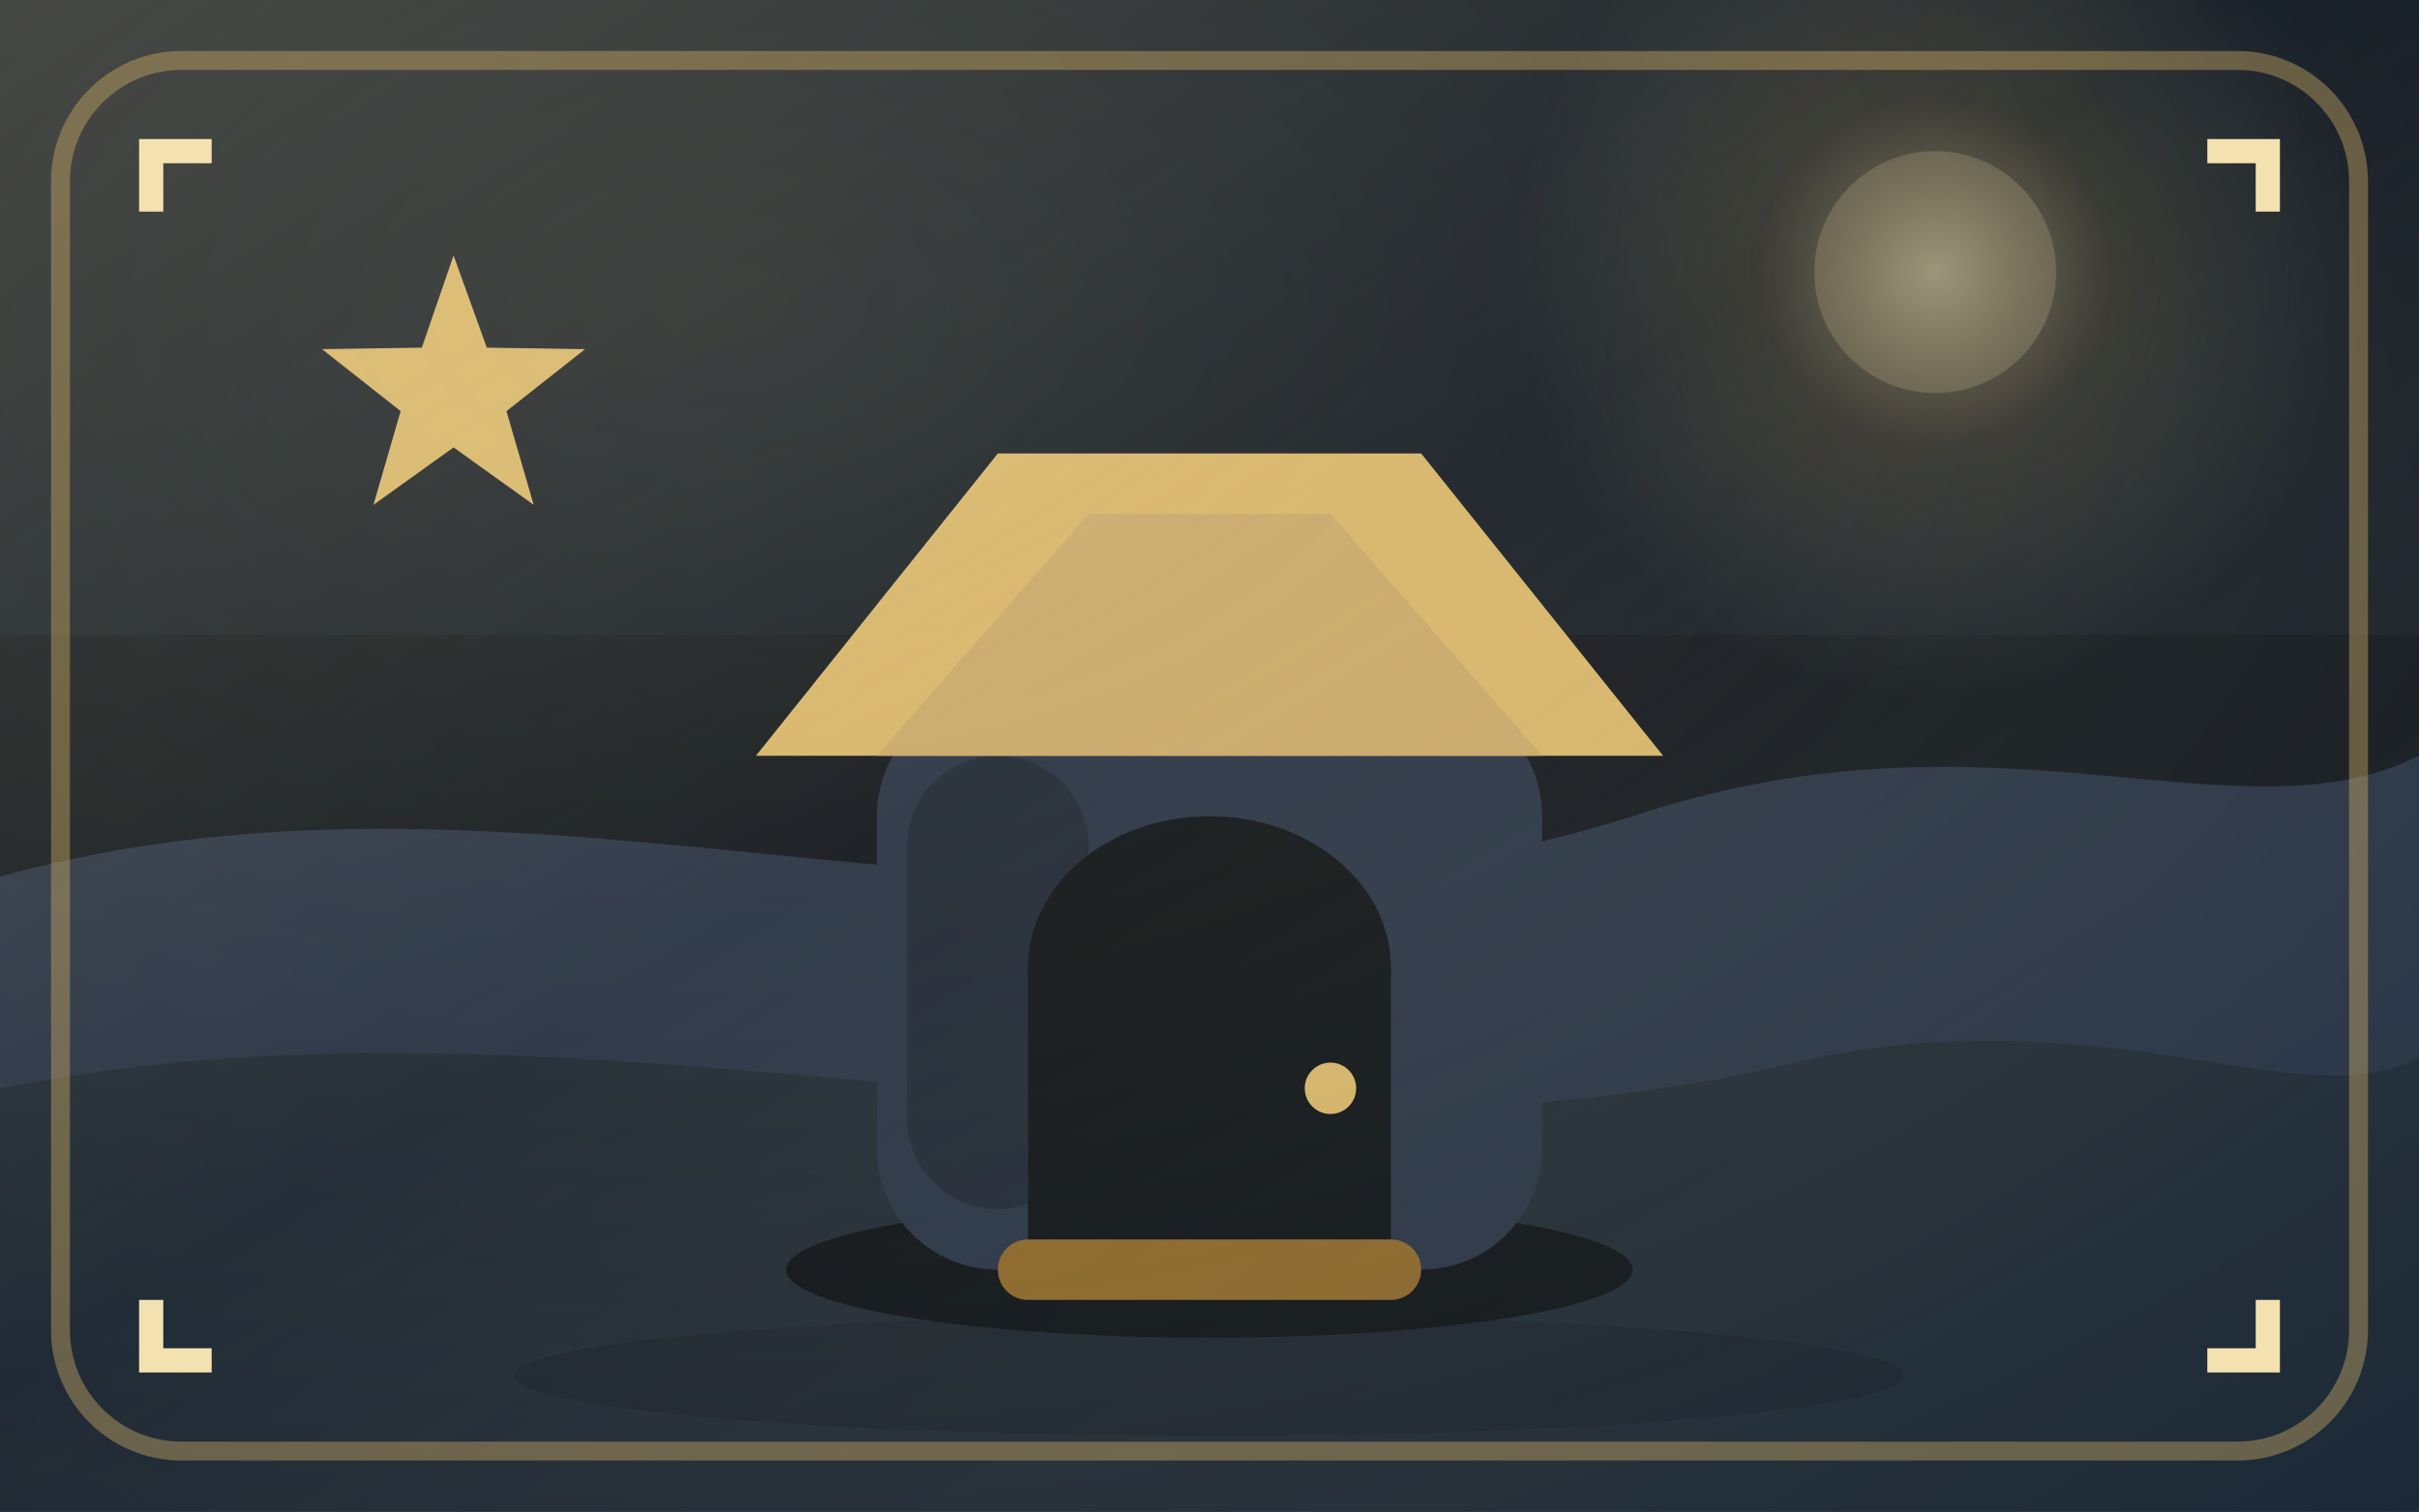
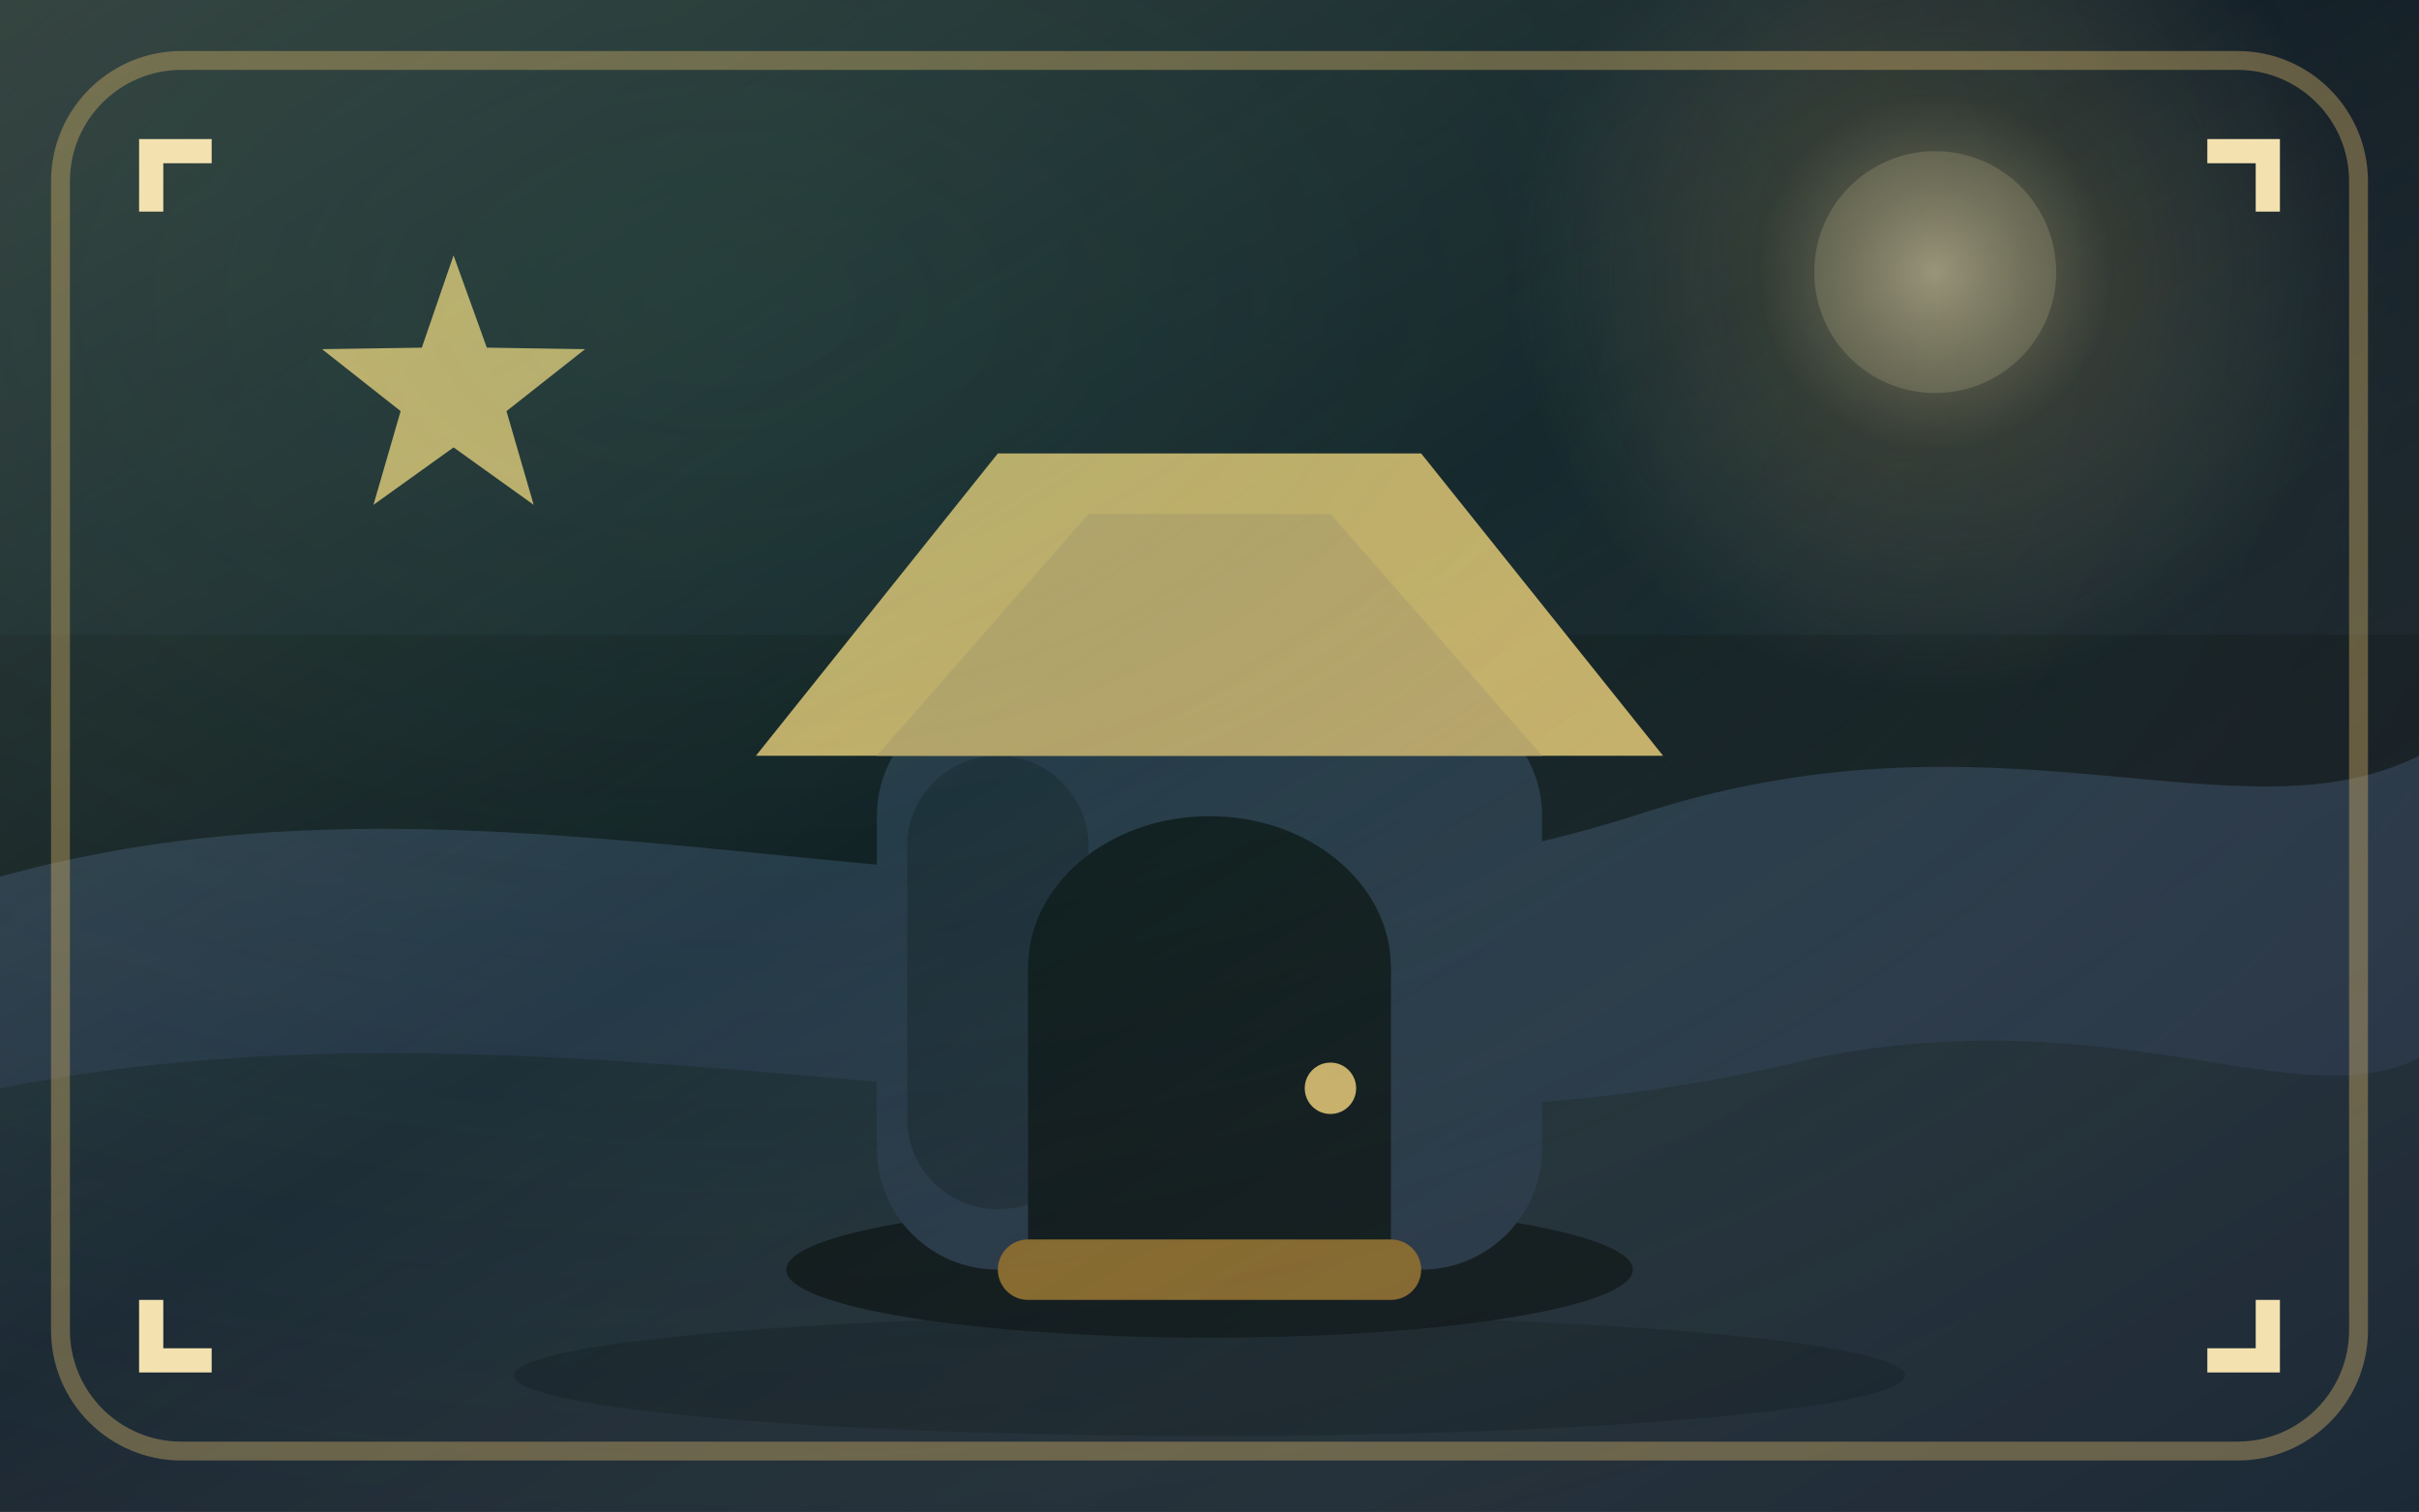
<svg xmlns="http://www.w3.org/2000/svg" viewBox="0 0 160 100">
  <defs id="lq-grade-defs">
    <linearGradient id="lq-key" x1="0" y1="0" x2="1" y2="1">
      <stop offset="0" stop-color="#f3e2b0" stop-opacity="0.16" />
      <stop offset="0.46" stop-color="#f3e2b0" stop-opacity="0" />
      <stop offset="1" stop-color="#163044" stop-opacity="0.18" />
    </linearGradient>
    <radialGradient id="lq-tint" cx="0.3" cy="0.2" r="0.9">
-       <stop offset="0" stop-color="#f3e2b0" stop-opacity="0.13" />
-       <stop offset="1" stop-color="#f3e2b0" stop-opacity="0" />
+       <stop offset="0" stop-color="#2f8a6a" stop-opacity="0.22" />
+       <stop offset="1" stop-color="#2f8a6a" stop-opacity="0" />
    </radialGradient>
    <radialGradient id="lq-gold" cx="0.5" cy="0.5" r="0.5">
      <stop offset="0" stop-color="#f3e2b0" stop-opacity="0.5" />
      <stop offset="0.42" stop-color="#d7b56a" stop-opacity="0.14" />
      <stop offset="1" stop-color="#f3e2b0" stop-opacity="0" />
    </radialGradient>
  </defs>
  <rect width="160" height="100" fill="#0e141c" />
  <rect width="160" height="42" fill="#121a24" />
  <circle cx="128" cy="18" r="8" fill="#f3e2b0" opacity="0.18" />
  <path d="M0 58 C36 48 70 66 108 54 C132 46 148 56 160 50 V100 H0 Z" fill="#243044" />
  <path d="M0 72 C40 64 80 80 120 70 C140 66 152 74 160 70 V100 H0 Z" fill="#1c2733" />
  <path d="M0 86 C50 80 100 92 160 84 V100 H0 Z" fill="#1c2733" />
-   <ellipse id="lq-shadow" cx="80" cy="91" rx="46" ry="4" fill="#0a0f15" opacity="0.22" />
+   <ellipse id="lq-shadow" cx="80" cy="91" rx="46" ry="4" fill="#0a0f15" opacity="0.34" />
  <path d="M30 16.9 L32.2 23 L38.7 23.1 L33.5 27.2 L35.3 33.4 L30 29.6 L24.7 33.4 L26.5 27.2 L21.3 23.1 L27.9 23 Z" fill="#d7b56a" />
  <ellipse cx="80" cy="84" rx="28" ry="4.5" fill="#0a0f15" />
  <rect x="58" y="46" width="44" height="38" rx="8" fill="#243044" />
  <rect x="60" y="50" width="12" height="30" rx="6" fill="#121a24" opacity="0.5" />
  <path d="M50 50 L66 30 H94 L110 50 Z" fill="#d7b56a" />
  <path d="M58 50 L72 34 H88 L102 50 Z" fill="#c8a86a" />
  <rect x="68" y="64" width="24" height="20" fill="#0a0f15" />
  <ellipse cx="80" cy="64" rx="12" ry="10" fill="#0a0f15" />
  <circle cx="88" cy="72" r="1.7" fill="#d7b56a" />
  <rect x="66" y="82" width="28" height="4" rx="2" fill="#8a6528" />
  <g id="lq-grade" pointer-events="none">
    <rect width="160" height="100" fill="url(#lq-key)" />
    <rect width="160" height="100" fill="url(#lq-tint)" />
    <circle cx="128" cy="18" r="28" fill="url(#lq-gold)" />
  </g>
  <rect x="4" y="4" width="152" height="92" rx="8" fill="none" stroke="#d7b56a" stroke-opacity="0.4" stroke-width="1.25" />
  <g fill="none" stroke="#f3e2b0" stroke-width="1.6" stroke-linecap="butt">
    <path d="M10 14 V10 H14" />
    <path d="M146 10 H150 V14" />
    <path d="M10 86 V90 H14" />
    <path d="M150 86 V90 H146" />
  </g>
</svg>
